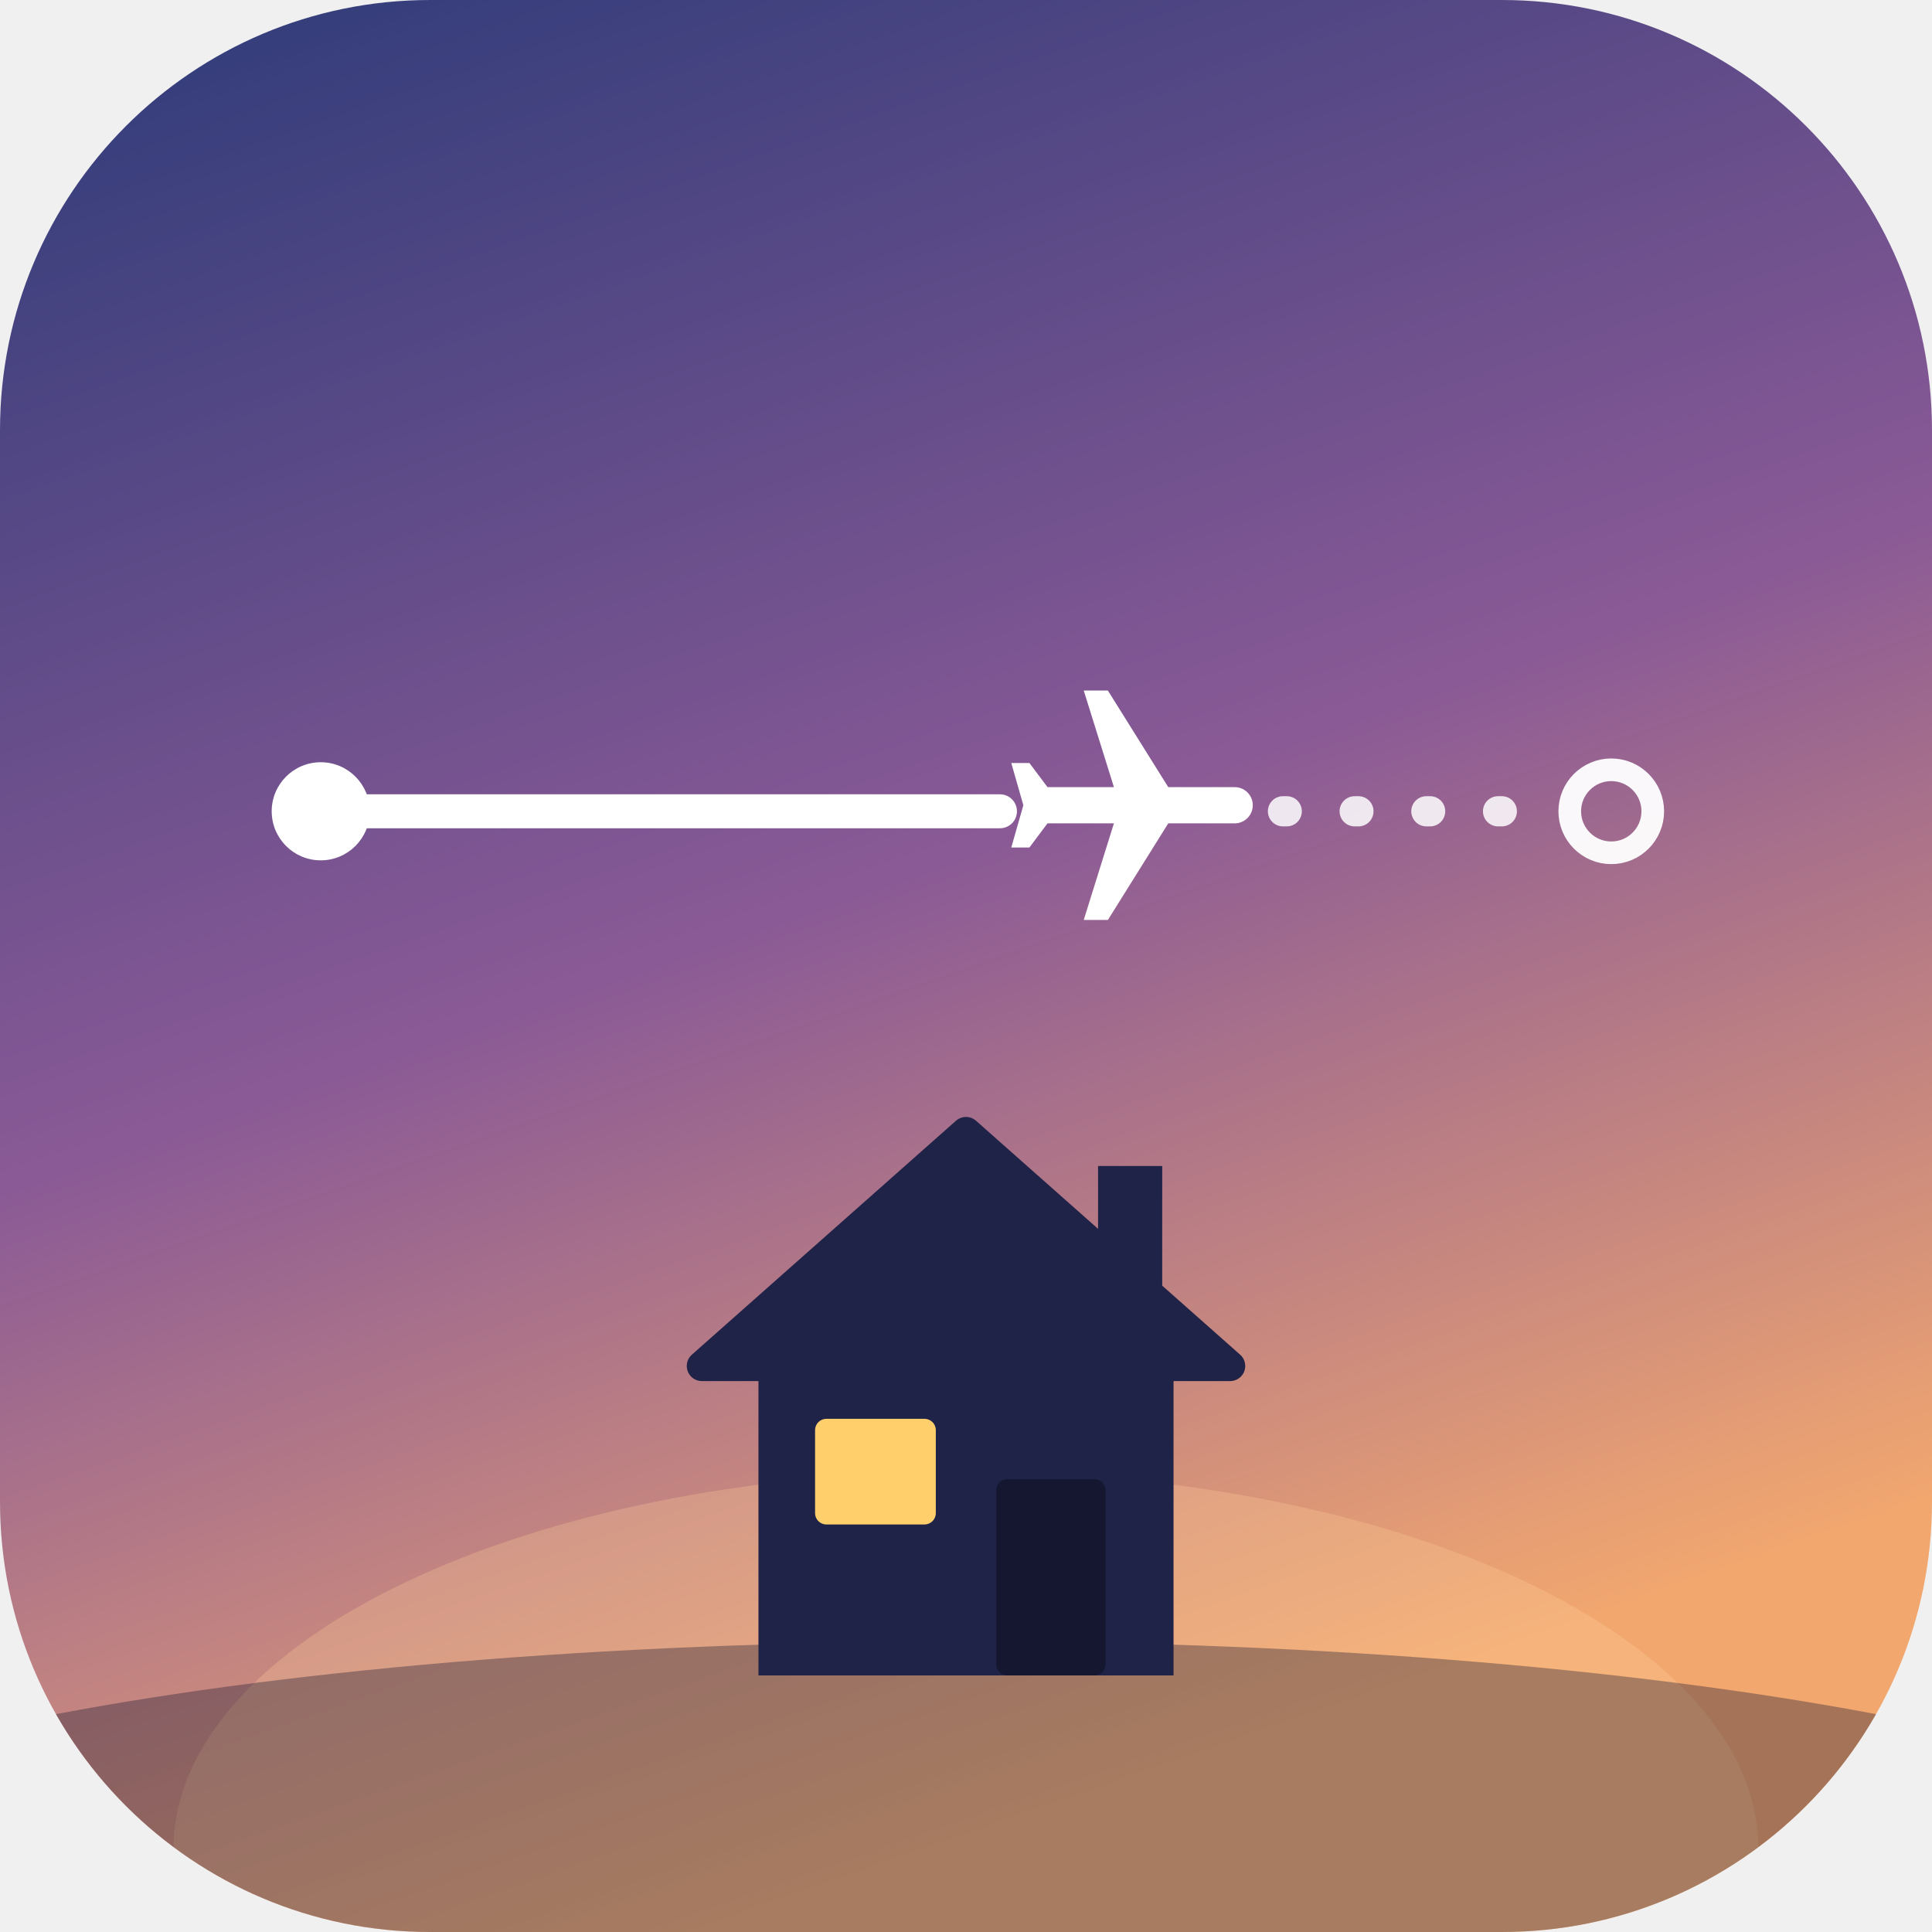
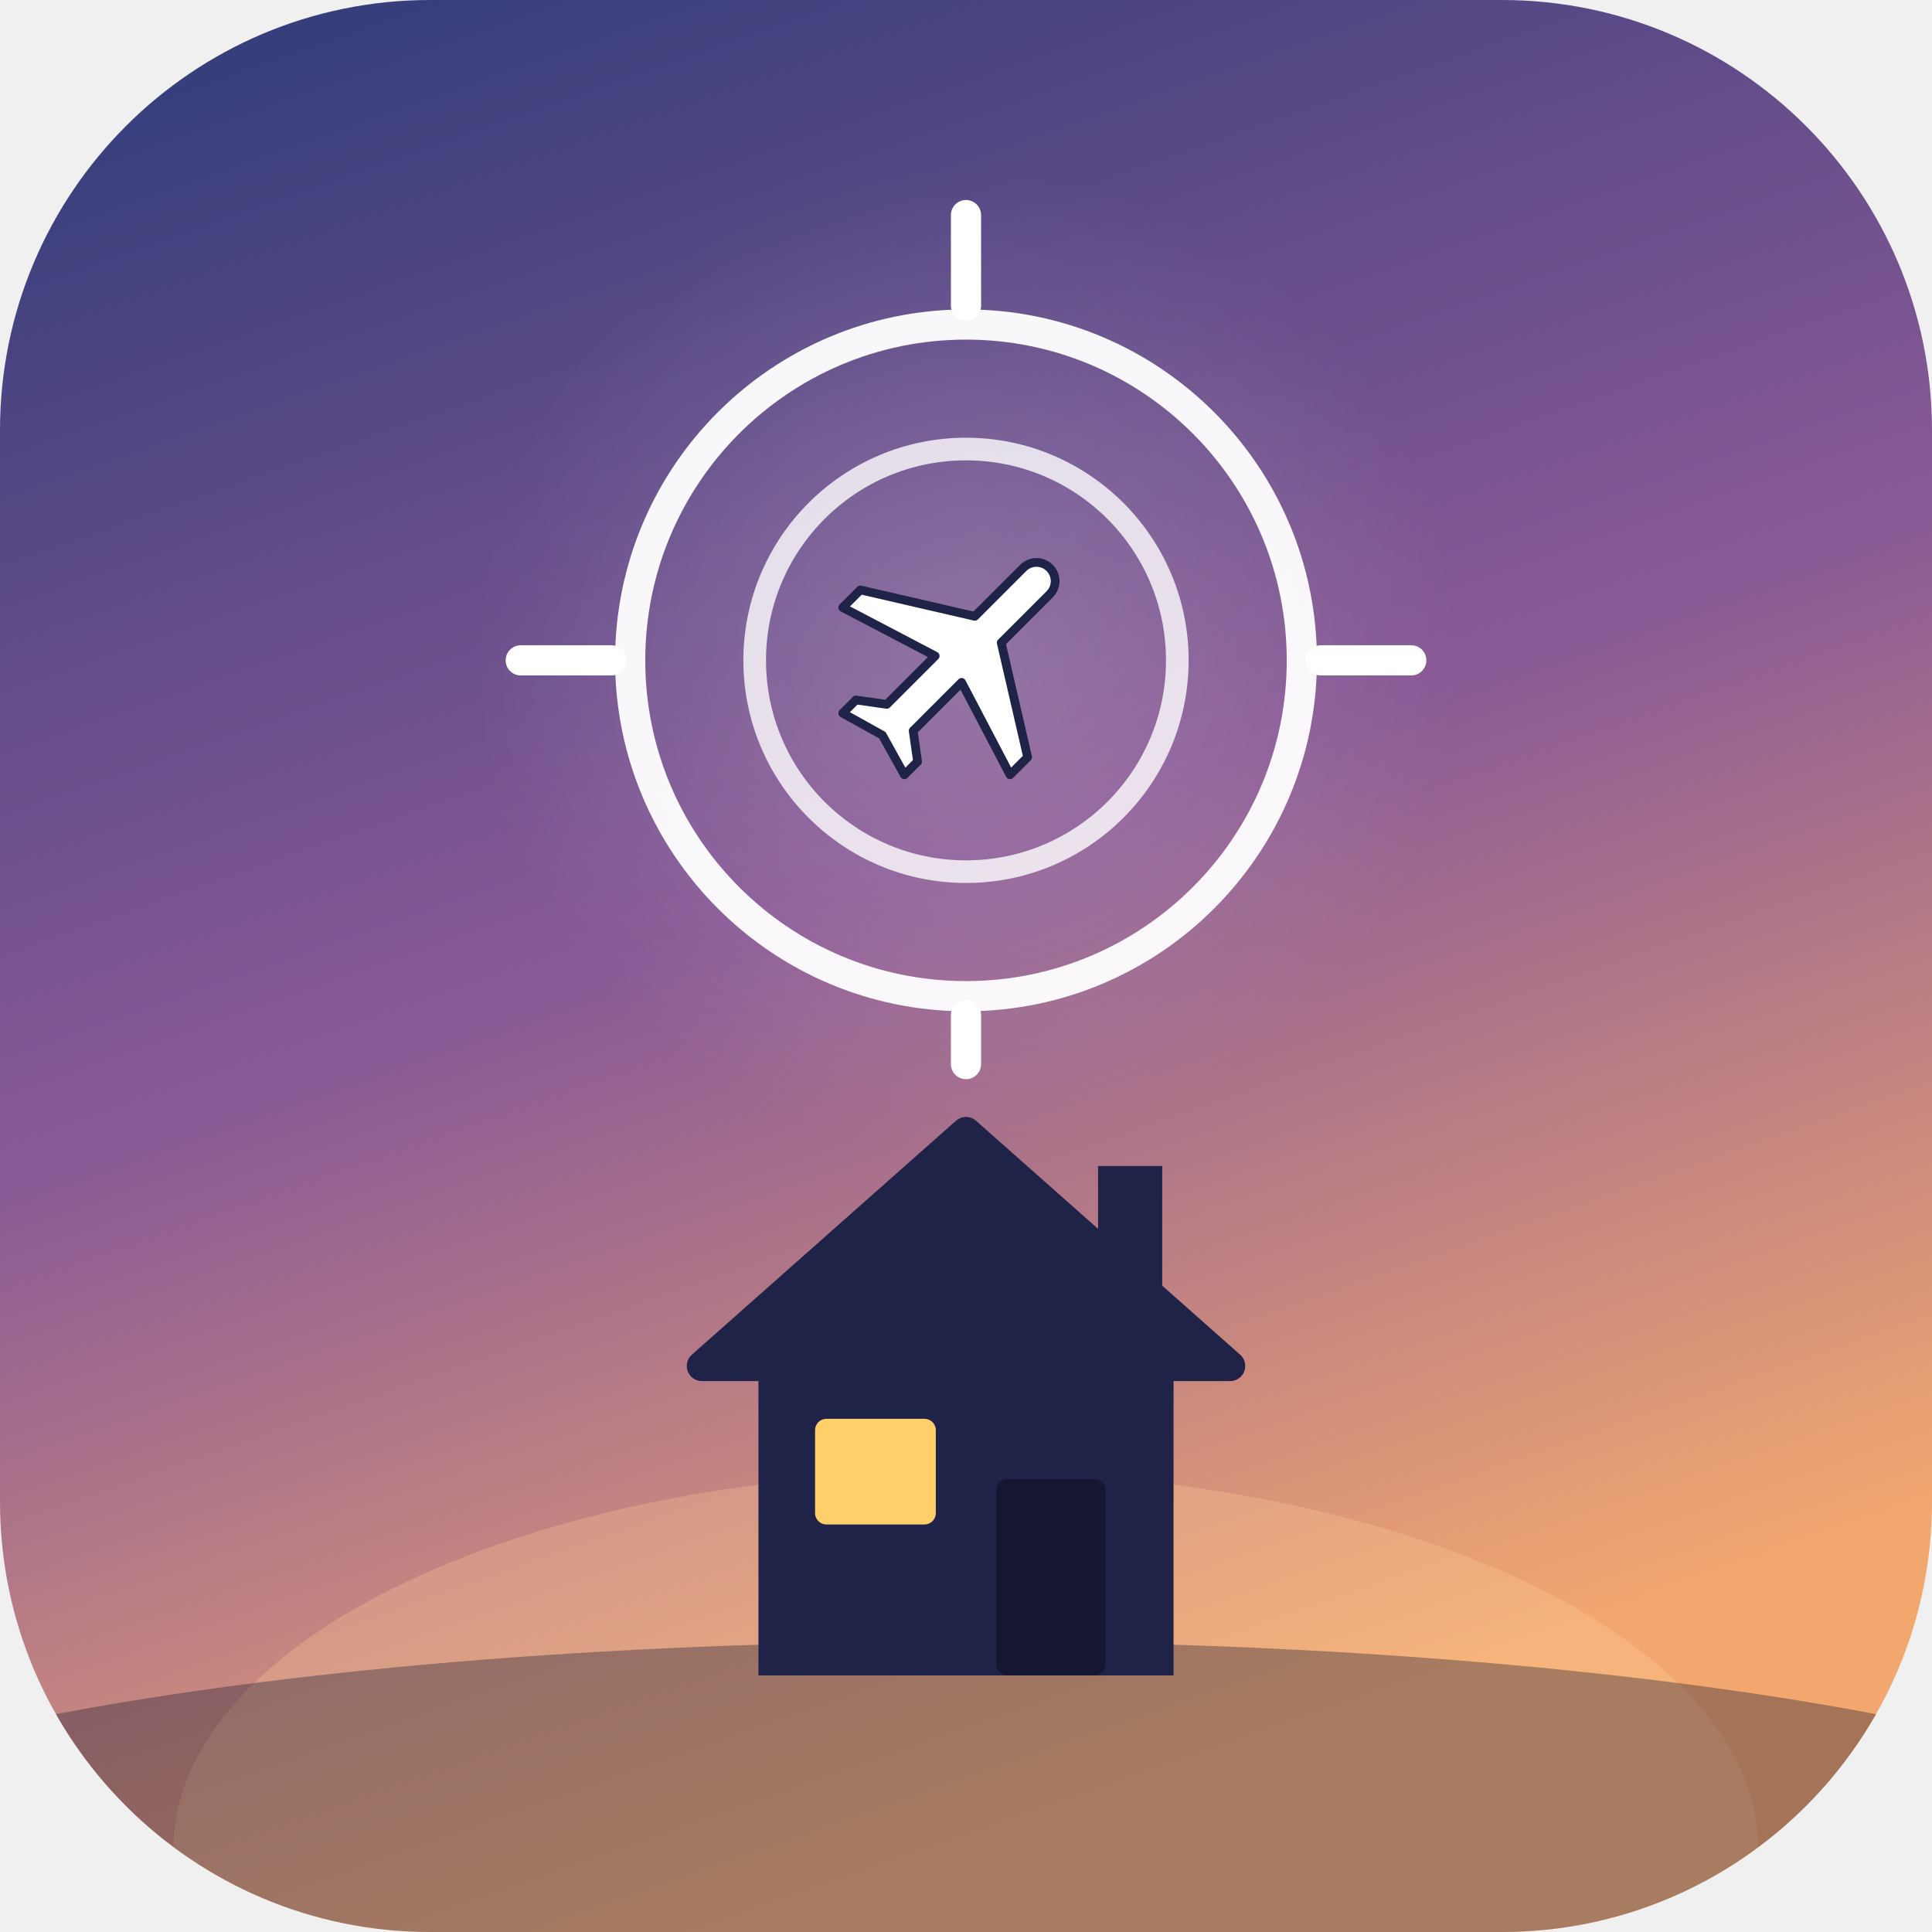
<svg xmlns="http://www.w3.org/2000/svg" viewBox="0 0 1024 1024">
  <defs>
    <linearGradient id="g" x1="0" y1="0" x2="0.35" y2="1">
      <stop offset="0" stop-color="#2b3a78" />
      <stop offset=".55" stop-color="#8a5a96" />
      <stop offset="1" stop-color="#f2a76f" />
    </linearGradient>
+     <radialGradient id="glow" cx="512" cy="350" r="260" gradientUnits="userSpaceOnUse">
+       <stop offset="0" stop-color="#ffffff" stop-opacity=".18" />
+       <stop offset="1" stop-color="#ffffff" stop-opacity="0" />
+     </radialGradient>
    <clipPath id="c">
      <rect width="1024" height="1024" rx="228" />
    </clipPath>
  </defs>
  <g clip-path="url(#c)">
    <rect width="1024" height="1024" fill="url(#g)" />
    <ellipse cx="512" cy="980" rx="420" ry="200" fill="#ffd09a" opacity=".28" />
    <ellipse cx="512" cy="1010" rx="700" ry="140" fill="rgba(20,22,48,.35)" />
-     <line x1="170" y1="430" x2="530" y2="430" stroke="#ffffff" stroke-width="18" stroke-linecap="round" />
-     <line x1="680" y1="430" x2="820" y2="430" stroke="#ffffff" stroke-width="16" stroke-linecap="round" stroke-dasharray="2 36" opacity=".85" />
-     <circle cx="170" cy="430" r="26" fill="#ffffff" />
-     <circle cx="854" cy="430" r="22" fill="none" stroke="#ffffff" stroke-width="12" opacity=".95" />
-     <g transform="translate(600 430) rotate(90) scale(6.4) translate(-12 -12)">
-       <path d="M21 16v-2l-8-5V3.5a1.5 1.5 0 0 0-3 0V9l-8 5v2l8-2.5V19l-2 1.5V22l3.5-1 3.5 1v-1.5L13 19v-5.5z" fill="#ffffff" />
+     <circle cx="512" cy="350" r="260" fill="url(#glow)" />
+     <circle cx="512" cy="350" r="178" fill="none" stroke="#fff" stroke-width="16" opacity=".95" />
+     <circle cx="512" cy="350" r="112" fill="none" stroke="#fff" stroke-width="12" opacity=".8" />
+     <line x1="512" y1="114" x2="512" y2="162" stroke="#fff" stroke-width="16" stroke-linecap="round" />
+     <line x1="276" y1="350" x2="324" y2="350" stroke="#fff" stroke-width="16" stroke-linecap="round" />
+     <line x1="700" y1="350" x2="748" y2="350" stroke="#fff" stroke-width="16" stroke-linecap="round" />
+     <line x1="512" y1="538" x2="512" y2="564" stroke="#fff" stroke-width="16" stroke-linecap="round" />
+     <g transform="translate(512 350) rotate(45) scale(6.6) translate(-12 -12)">
+       <path d="M21 16v-2l-8-5V3.5a1.5 1.5 0 0 0-3 0V9l-8 5v2l8-2.5V19l-2 1.5V22l3.5-1 3.5 1v-1.5L13 19v-5.5z" fill="#fff" stroke="#1f2347" stroke-width=".7" stroke-linejoin="round" />
    </g>
    <g>
      <rect x="402" y="712" width="220" height="176" fill="#1f2347" />
      <path d="M372 724 L512 600 L652 724 Z" fill="#1f2347" stroke="#1f2347" stroke-width="16" stroke-linejoin="round" />
      <rect x="582" y="618" width="34" height="74" fill="#1f2347" />
      <rect x="432" y="752" width="64" height="56" rx="6" fill="#ffcf6b" />
      <rect x="528" y="784" width="58" height="104" rx="6" fill="#14172f" />
    </g>
  </g>
</svg>
